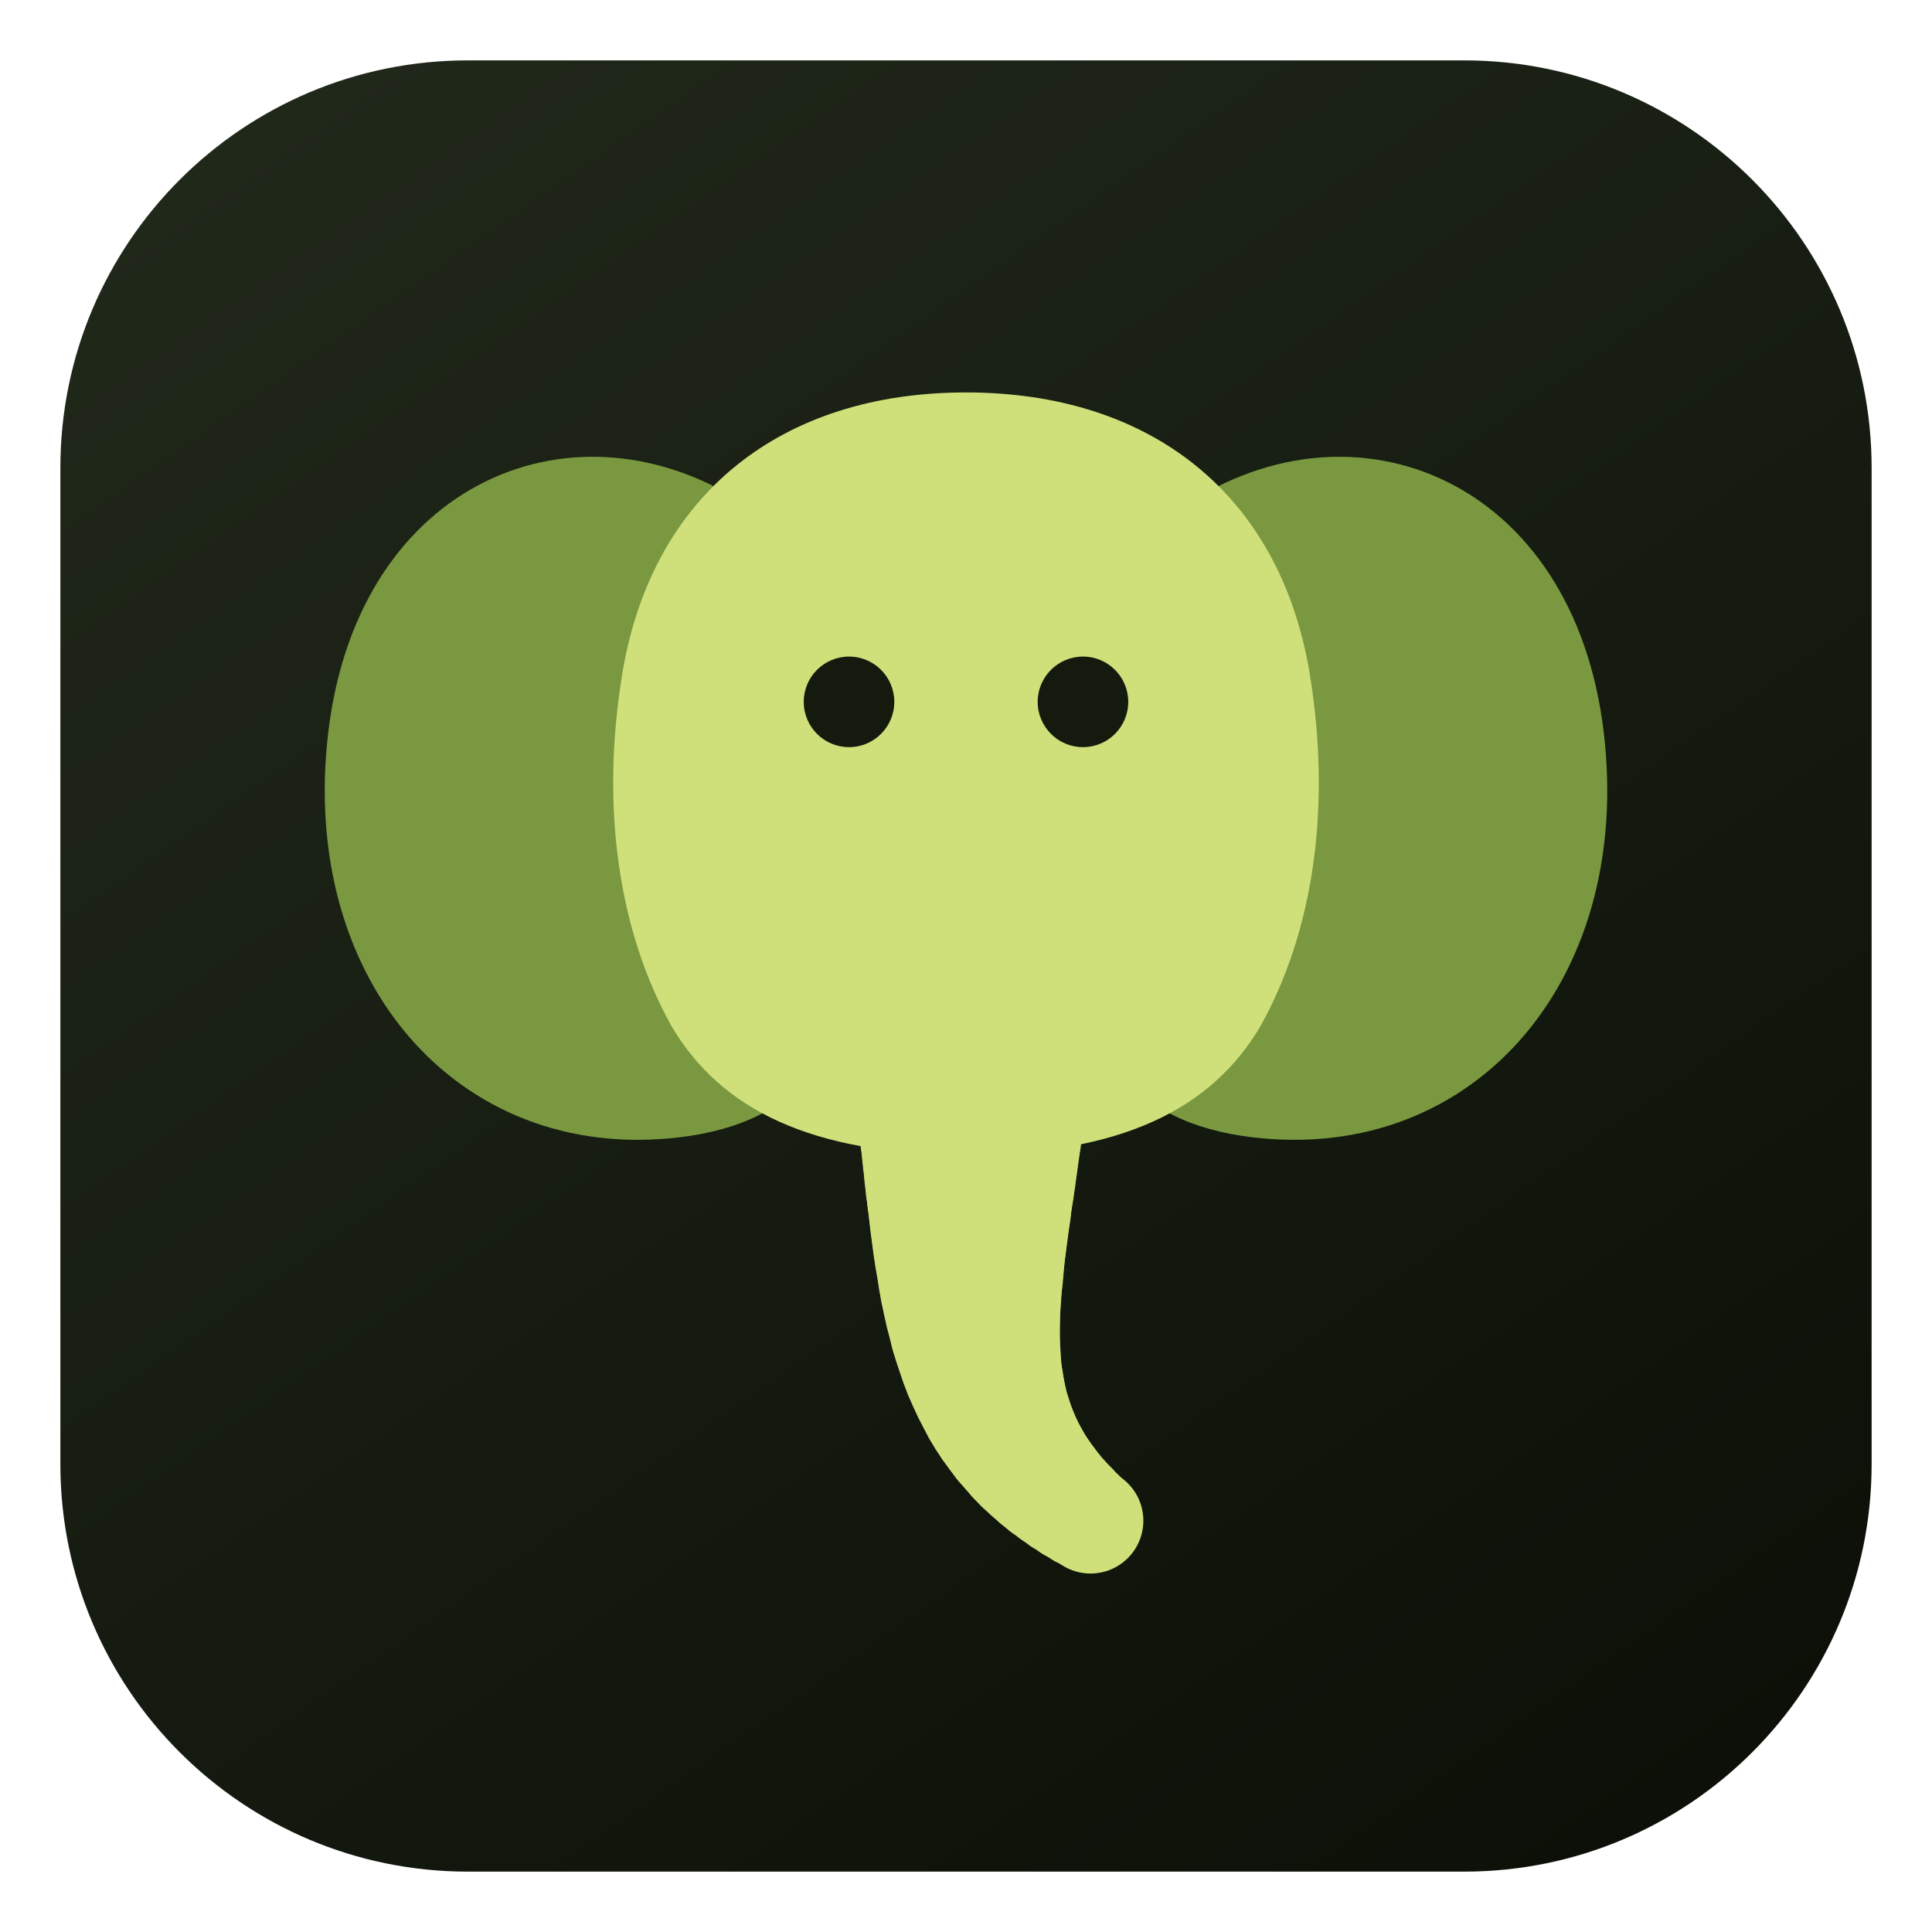
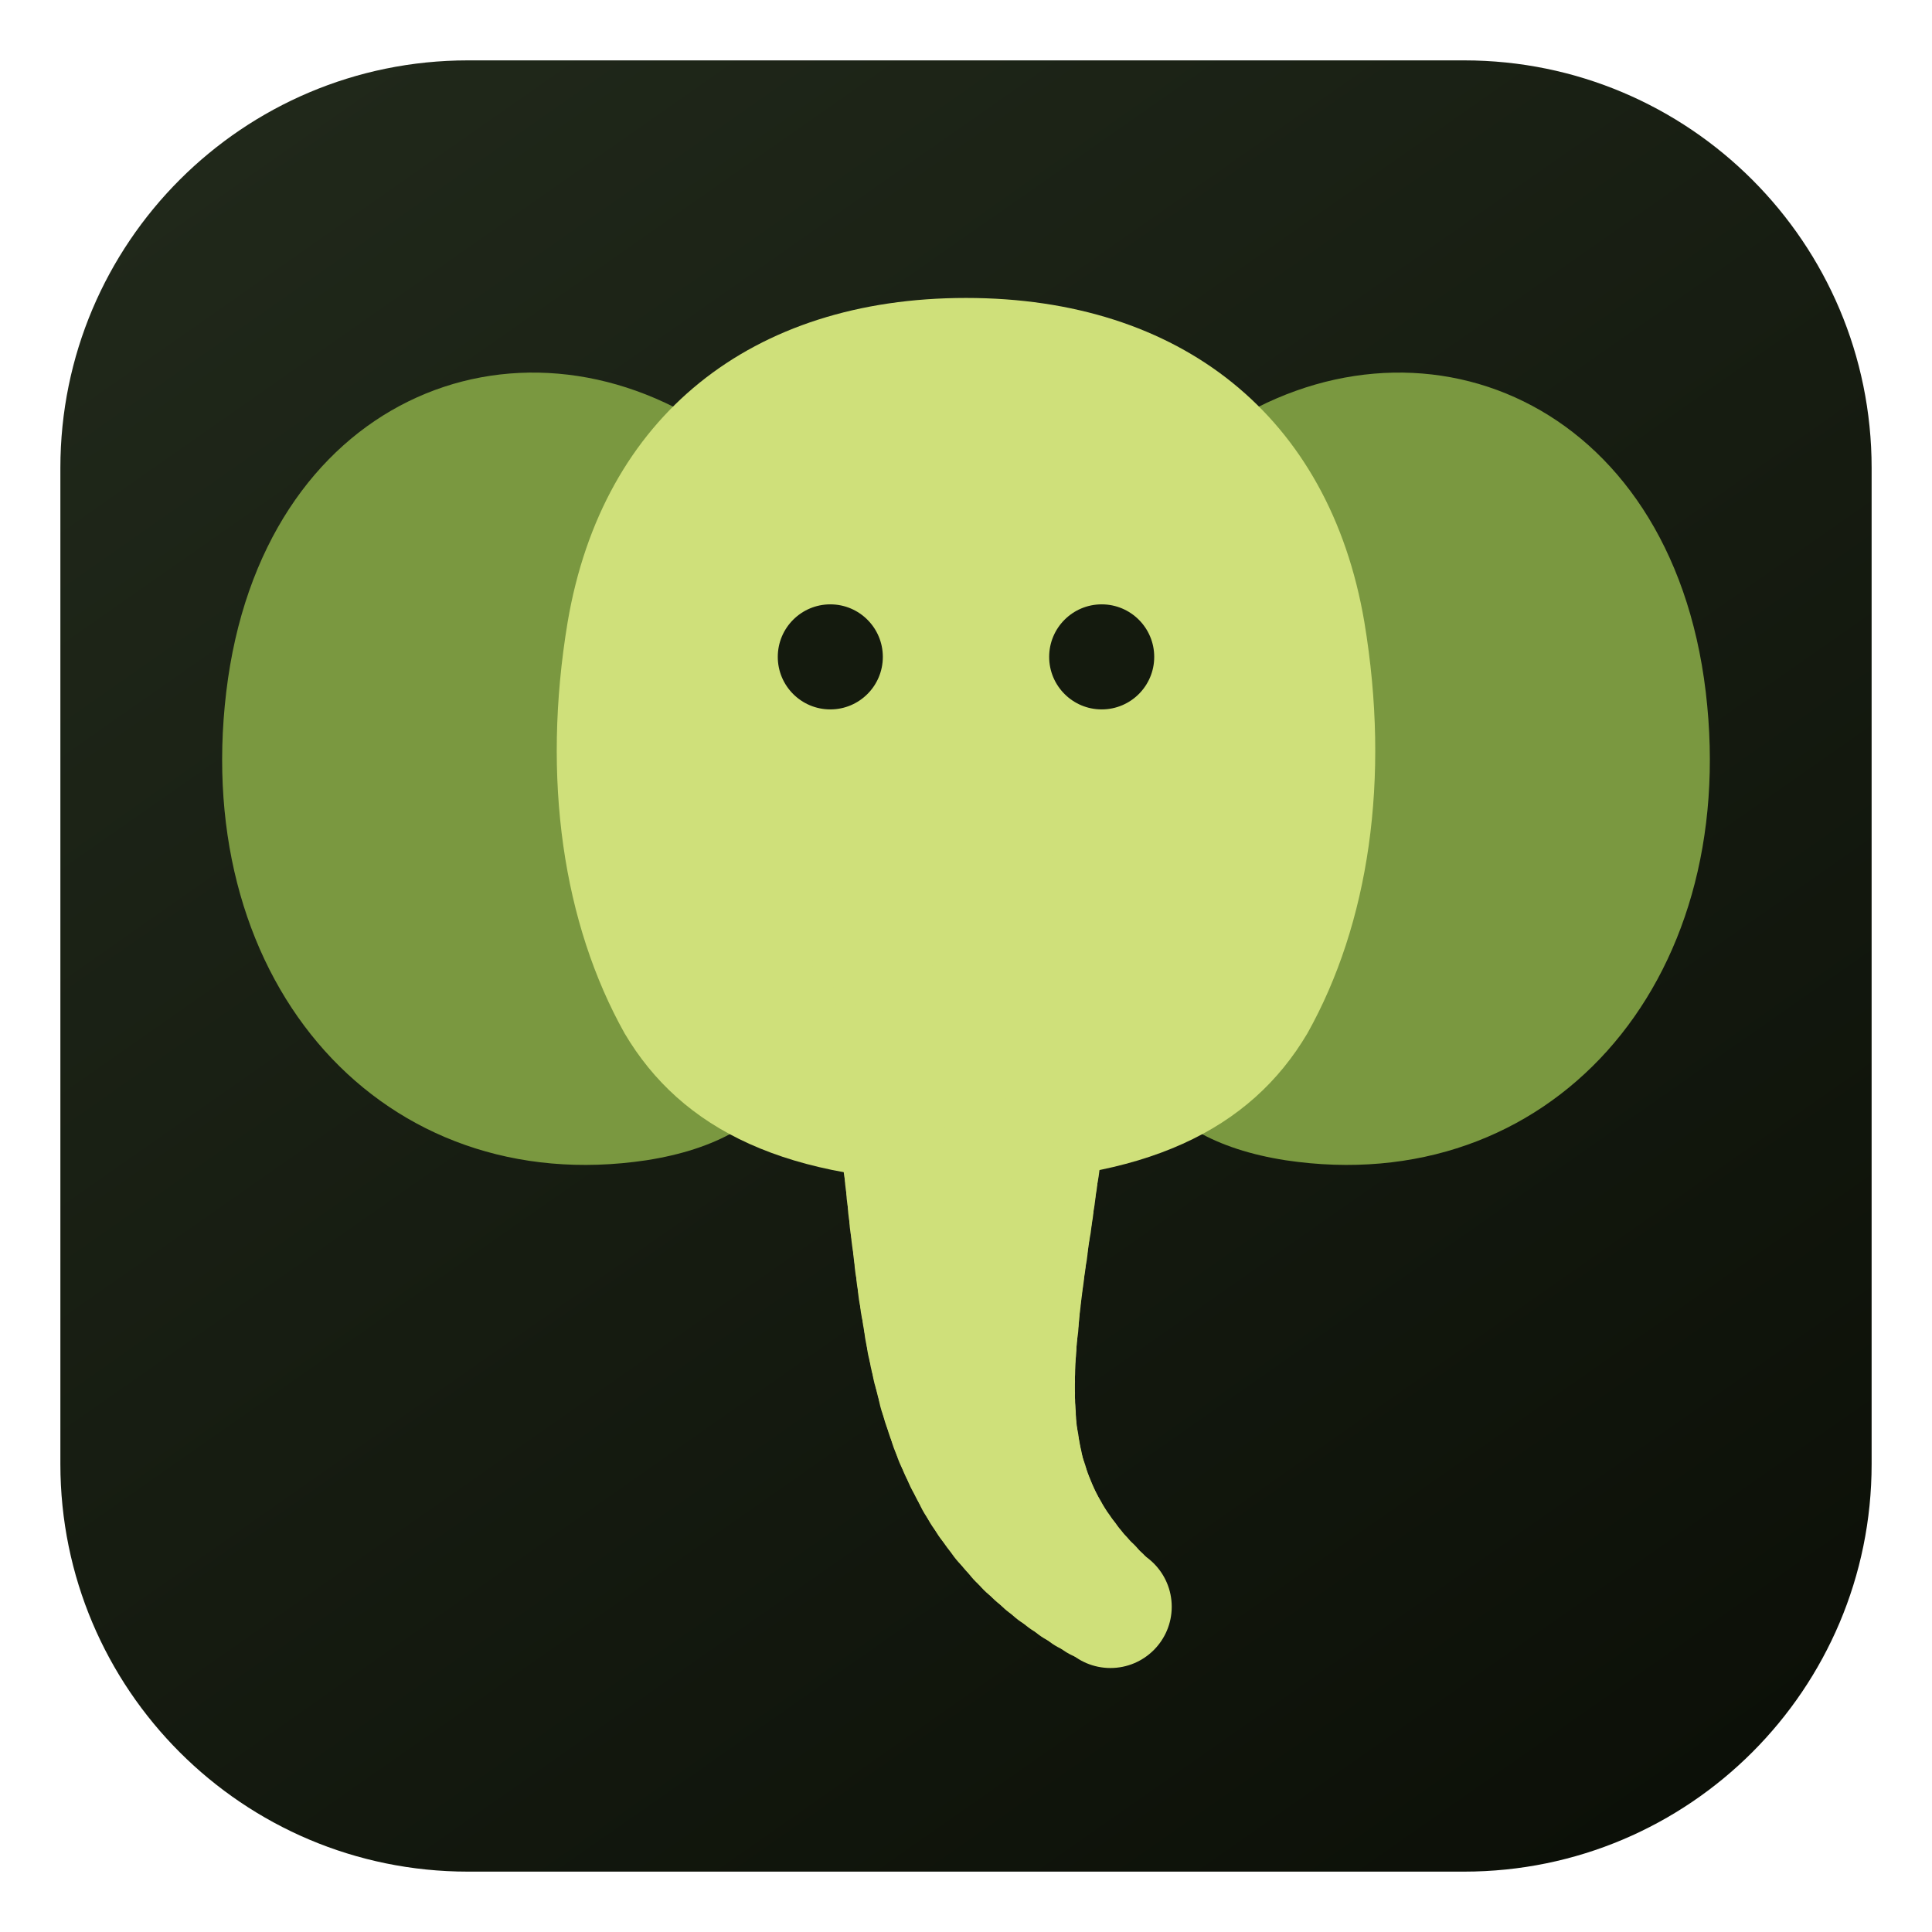
<svg xmlns="http://www.w3.org/2000/svg" viewBox="0 0 1024 1024" width="1024" height="1024">
  <defs>
    <linearGradient id="tile" x1="0.15" y1="0" x2="0.85" y2="1">
      <stop offset="0" stop-color="#20281A" />
      <stop offset="1" stop-color="#0C1008" />
    </linearGradient>
  </defs>
  <rect x="32" y="32" width="960" height="960" rx="216" fill="url(#tile)" />
-   <g fill="#7A9840">
-     <path d="M 396 268 C 306 208 190 254 174 388 C 158 522 246 620 366 602 C 430 592 452 552 454 476 C 456 400 440 314 396 268 Z" />
-     <path d="M 628 268 C 718 208 834 254 850 388 C 866 522 778 620 658 602 C 594 592 572 552 570 476 C 568 400 584 314 628 268 Z" />
+   <g transform="translate(512 521) scale(1.16) translate(-512 -521)">
+     <g fill="#7A9840">
+       <path d="M 396 268 C 306 208 190 254 174 388 C 158 522 246 620 366 602 C 430 592 452 552 454 476 C 456 400 440 314 396 268 Z" />
+       <path d="M 628 268 C 718 208 834 254 850 388 C 866 522 778 620 658 602 C 594 592 572 552 570 476 C 568 400 584 314 628 268 Z" />
+     </g>
+     <g fill="#CFE07A">
+       <path d="M 512 208 C 414 208 346 262 330 356 C 318 428 328 494 356 544 C 382 588 430 612 512 612 C 594 612 642 588 668 544 C 696 494 706 428 694 356 C 678 262 610 208 512 208 Z" />
+       <circle cx="512.0" cy="512.0" r="70.0" />
+       <circle cx="512.6" cy="519.9" r="68.8" />
+       <circle cx="513.2" cy="527.7" r="67.8" />
+       <circle cx="513.6" cy="535.4" r="66.8" />
+       <circle cx="514.0" cy="543.0" r="65.8" />
+       <circle cx="514.2" cy="550.5" r="64.9" />
+       <circle cx="514.4" cy="558.0" r="64.0" />
+       <circle cx="514.6" cy="565.3" r="63.1" />
+       <circle cx="514.6" cy="572.5" r="62.2" />
+       <circle cx="514.7" cy="579.6" r="61.3" />
+       <circle cx="514.7" cy="586.6" r="60.5" />
+       <circle cx="514.6" cy="593.6" r="59.6" />
+       <circle cx="514.5" cy="600.4" r="58.8" />
+       <circle cx="514.4" cy="607.2" r="57.9" />
+       <circle cx="514.3" cy="613.8" r="57.1" />
+       <circle cx="514.2" cy="620.4" r="56.3" />
+       <circle cx="514.1" cy="626.8" r="55.5" />
+       <circle cx="514.0" cy="633.2" r="54.6" />
+       <circle cx="514.0" cy="639.5" r="53.8" />
+       <circle cx="513.9" cy="645.7" r="53.0" />
+       <circle cx="513.9" cy="651.8" r="52.2" />
+       <circle cx="513.9" cy="657.9" r="51.4" />
+       <circle cx="514.0" cy="663.8" r="50.6" />
+       <circle cx="514.2" cy="669.7" r="49.8" />
+       <circle cx="514.4" cy="675.5" r="49.1" />
+       <circle cx="514.6" cy="681.1" r="48.3" />
+       <circle cx="515.0" cy="686.8" r="47.5" />
+       <circle cx="515.4" cy="692.3" r="46.7" />
+       <circle cx="516.0" cy="697.7" r="45.9" />
+       <circle cx="516.6" cy="703.1" r="45.2" />
+       <circle cx="517.4" cy="708.4" r="44.4" />
+       <circle cx="518.3" cy="713.6" r="43.6" />
+       <circle cx="519.3" cy="718.7" r="42.9" />
+       <circle cx="520.4" cy="723.8" r="42.1" />
+       <circle cx="521.7" cy="728.7" r="41.3" />
+       <circle cx="523.2" cy="733.6" r="40.6" />
+       <circle cx="524.8" cy="738.4" r="39.8" />
+       <circle cx="526.5" cy="743.2" r="39.1" />
+       <circle cx="528.4" cy="747.9" r="38.3" />
+       <circle cx="530.6" cy="752.5" r="37.6" />
+       <circle cx="532.9" cy="757.0" r="36.8" />
+       <circle cx="535.4" cy="761.5" r="36.1" />
+       <circle cx="538.1" cy="765.8" r="35.3" />
+       <circle cx="541.0" cy="770.2" r="34.6" />
+       <circle cx="544.1" cy="774.4" r="33.9" />
+       <circle cx="547.5" cy="778.6" r="33.1" />
+       <circle cx="551.1" cy="782.7" r="32.4" />
+       <circle cx="554.9" cy="786.7" r="31.7" />
+       <circle cx="559.0" cy="790.7" r="30.9" />
+       <circle cx="563.3" cy="794.6" r="30.2" />
+       <circle cx="568.0" cy="798.5" r="29.5" />
+       <circle cx="572.8" cy="802.3" r="28.7" />
+       <circle cx="578.0" cy="806.0" r="28.0" />
+     </g>
+     <circle cx="450" cy="372" r="24" fill="#141A0E" />
+     <circle cx="574" cy="372" r="24" fill="#141A0E" />
  </g>
-   <g fill="#CFE07A">
-     <path d="M 512 208 C 414 208 346 262 330 356 C 318 428 328 494 356 544 C 382 588 430 612 512 612 C 594 612 642 588 668 544 C 696 494 706 428 694 356 C 678 262 610 208 512 208 Z" />
-     <circle cx="512.0" cy="512.0" r="70.0" />
-     <circle cx="512.6" cy="519.9" r="68.8" />
-     <circle cx="513.2" cy="527.7" r="67.8" />
-     <circle cx="513.6" cy="535.4" r="66.8" />
-     <circle cx="514.0" cy="543.0" r="65.8" />
-     <circle cx="514.2" cy="550.5" r="64.9" />
-     <circle cx="514.4" cy="558.0" r="64.0" />
-     <circle cx="514.6" cy="565.3" r="63.1" />
-     <circle cx="514.6" cy="572.5" r="62.2" />
-     <circle cx="514.7" cy="579.6" r="61.3" />
-     <circle cx="514.7" cy="586.6" r="60.5" />
-     <circle cx="514.6" cy="593.6" r="59.6" />
-     <circle cx="514.5" cy="600.4" r="58.8" />
-     <circle cx="514.4" cy="607.2" r="57.9" />
-     <circle cx="514.3" cy="613.8" r="57.1" />
-     <circle cx="514.2" cy="620.4" r="56.3" />
-     <circle cx="514.1" cy="626.8" r="55.5" />
-     <circle cx="514.0" cy="633.2" r="54.6" />
-     <circle cx="514.0" cy="639.5" r="53.8" />
-     <circle cx="513.9" cy="645.7" r="53.0" />
-     <circle cx="513.9" cy="651.8" r="52.2" />
-     <circle cx="513.9" cy="657.9" r="51.4" />
-     <circle cx="514.0" cy="663.8" r="50.6" />
-     <circle cx="514.2" cy="669.7" r="49.8" />
-     <circle cx="514.4" cy="675.5" r="49.1" />
-     <circle cx="514.6" cy="681.1" r="48.3" />
-     <circle cx="515.0" cy="686.8" r="47.5" />
-     <circle cx="515.4" cy="692.3" r="46.7" />
-     <circle cx="516.0" cy="697.7" r="45.9" />
-     <circle cx="516.6" cy="703.1" r="45.2" />
-     <circle cx="517.4" cy="708.4" r="44.4" />
-     <circle cx="518.3" cy="713.6" r="43.6" />
-     <circle cx="519.3" cy="718.7" r="42.9" />
-     <circle cx="520.4" cy="723.8" r="42.1" />
-     <circle cx="521.7" cy="728.7" r="41.3" />
-     <circle cx="523.2" cy="733.6" r="40.6" />
-     <circle cx="524.8" cy="738.4" r="39.8" />
-     <circle cx="526.5" cy="743.2" r="39.1" />
-     <circle cx="528.4" cy="747.9" r="38.3" />
-     <circle cx="530.6" cy="752.5" r="37.6" />
-     <circle cx="532.9" cy="757.0" r="36.8" />
-     <circle cx="535.4" cy="761.5" r="36.1" />
-     <circle cx="538.1" cy="765.8" r="35.3" />
-     <circle cx="541.0" cy="770.2" r="34.6" />
-     <circle cx="544.1" cy="774.4" r="33.9" />
-     <circle cx="547.5" cy="778.6" r="33.1" />
-     <circle cx="551.1" cy="782.7" r="32.4" />
-     <circle cx="554.9" cy="786.7" r="31.7" />
-     <circle cx="559.0" cy="790.7" r="30.9" />
-     <circle cx="563.3" cy="794.6" r="30.2" />
-     <circle cx="568.0" cy="798.5" r="29.5" />
-     <circle cx="572.8" cy="802.3" r="28.7" />
-     <circle cx="578.0" cy="806.0" r="28.0" />
-   </g>
-   <circle cx="450" cy="372" r="24" fill="#141A0E" />
-   <circle cx="574" cy="372" r="24" fill="#141A0E" />
</svg>
